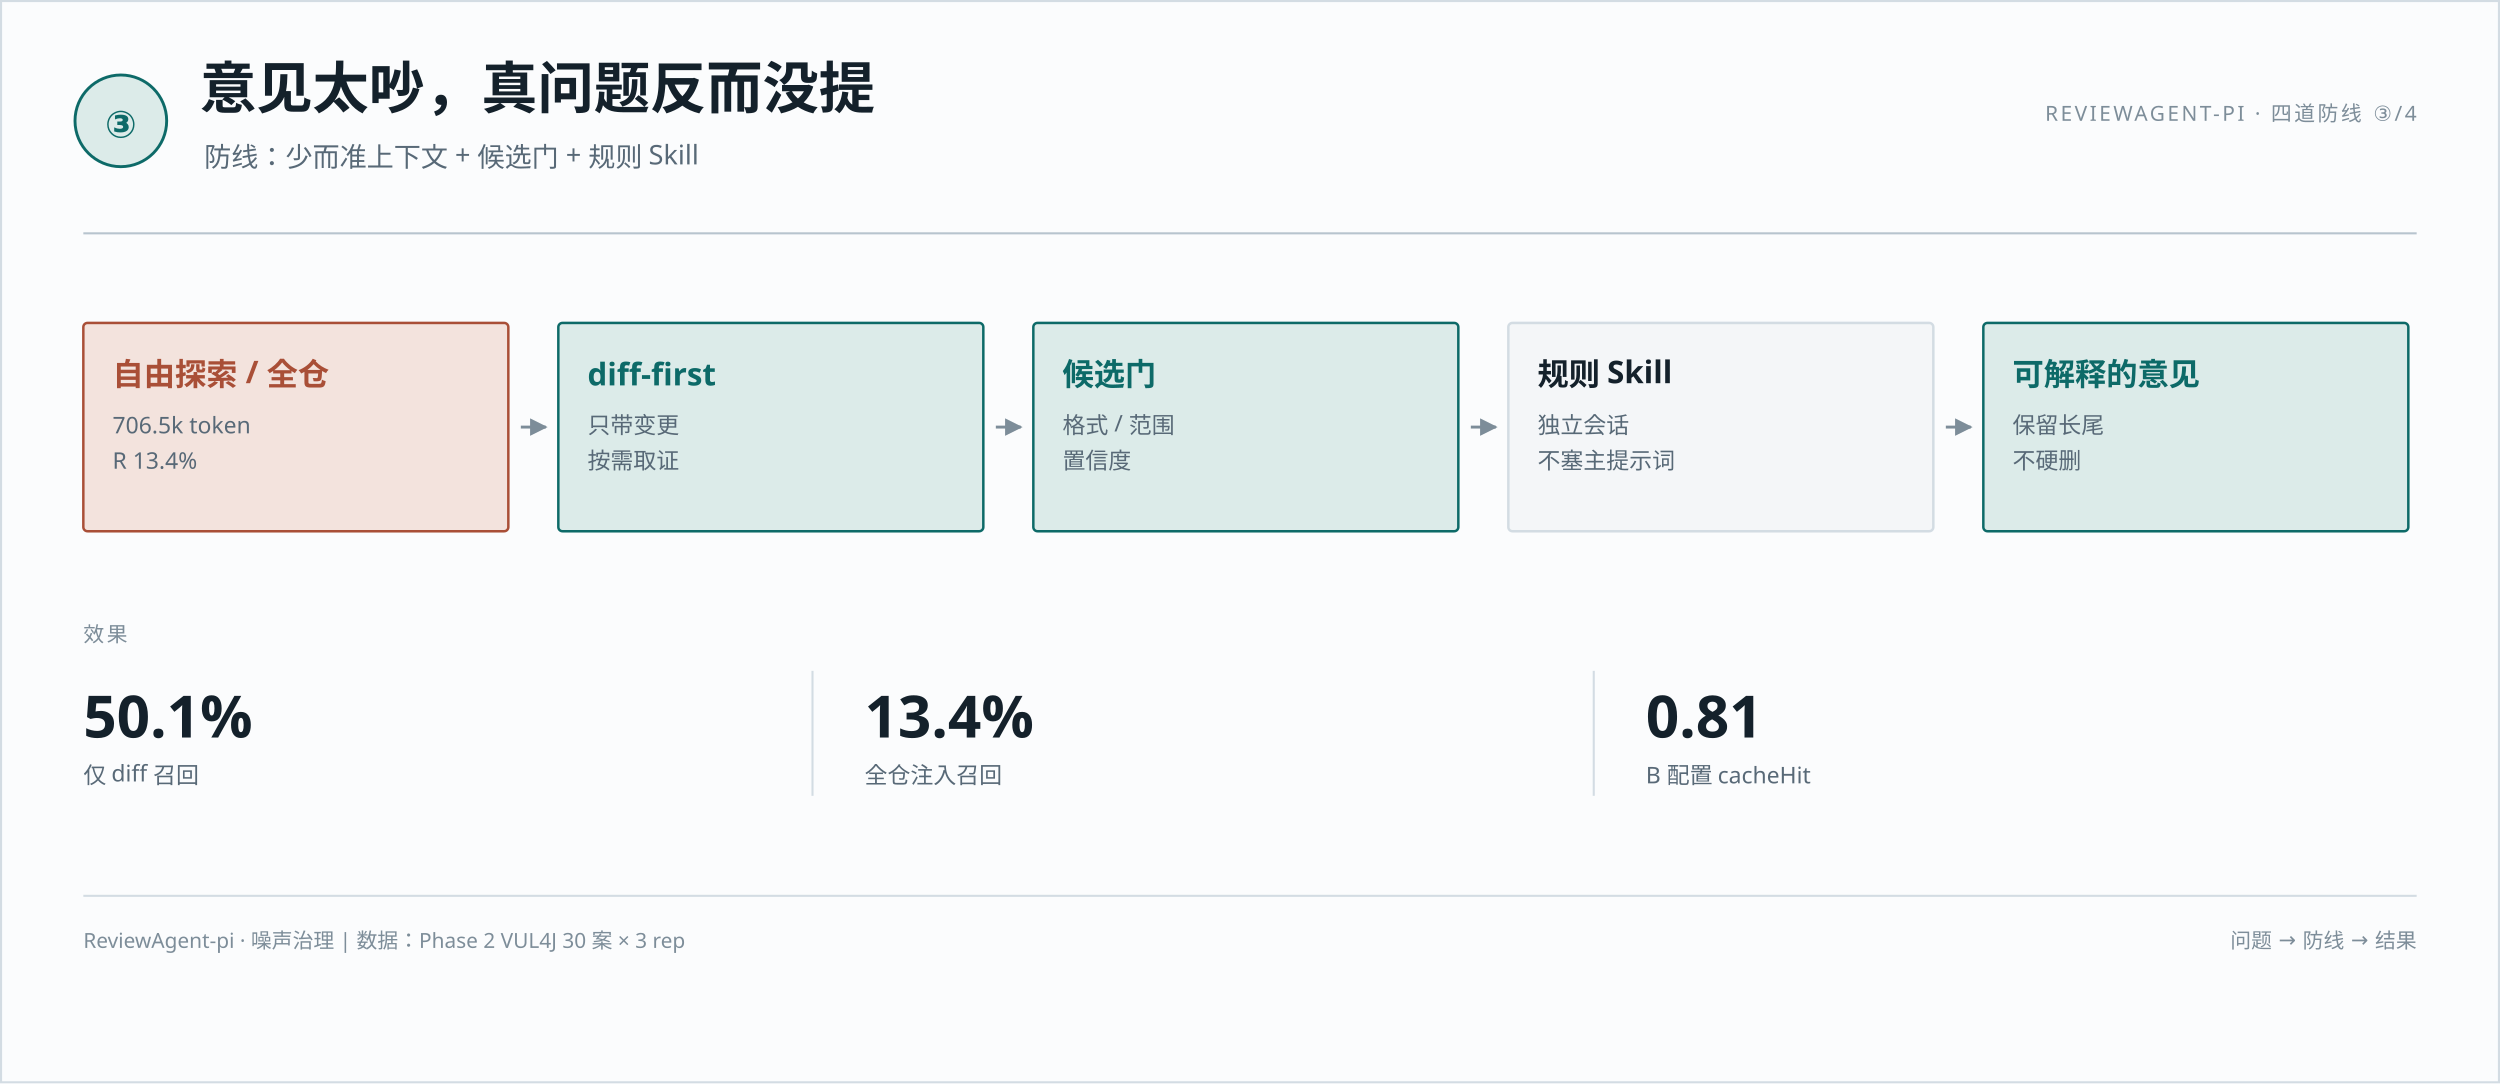
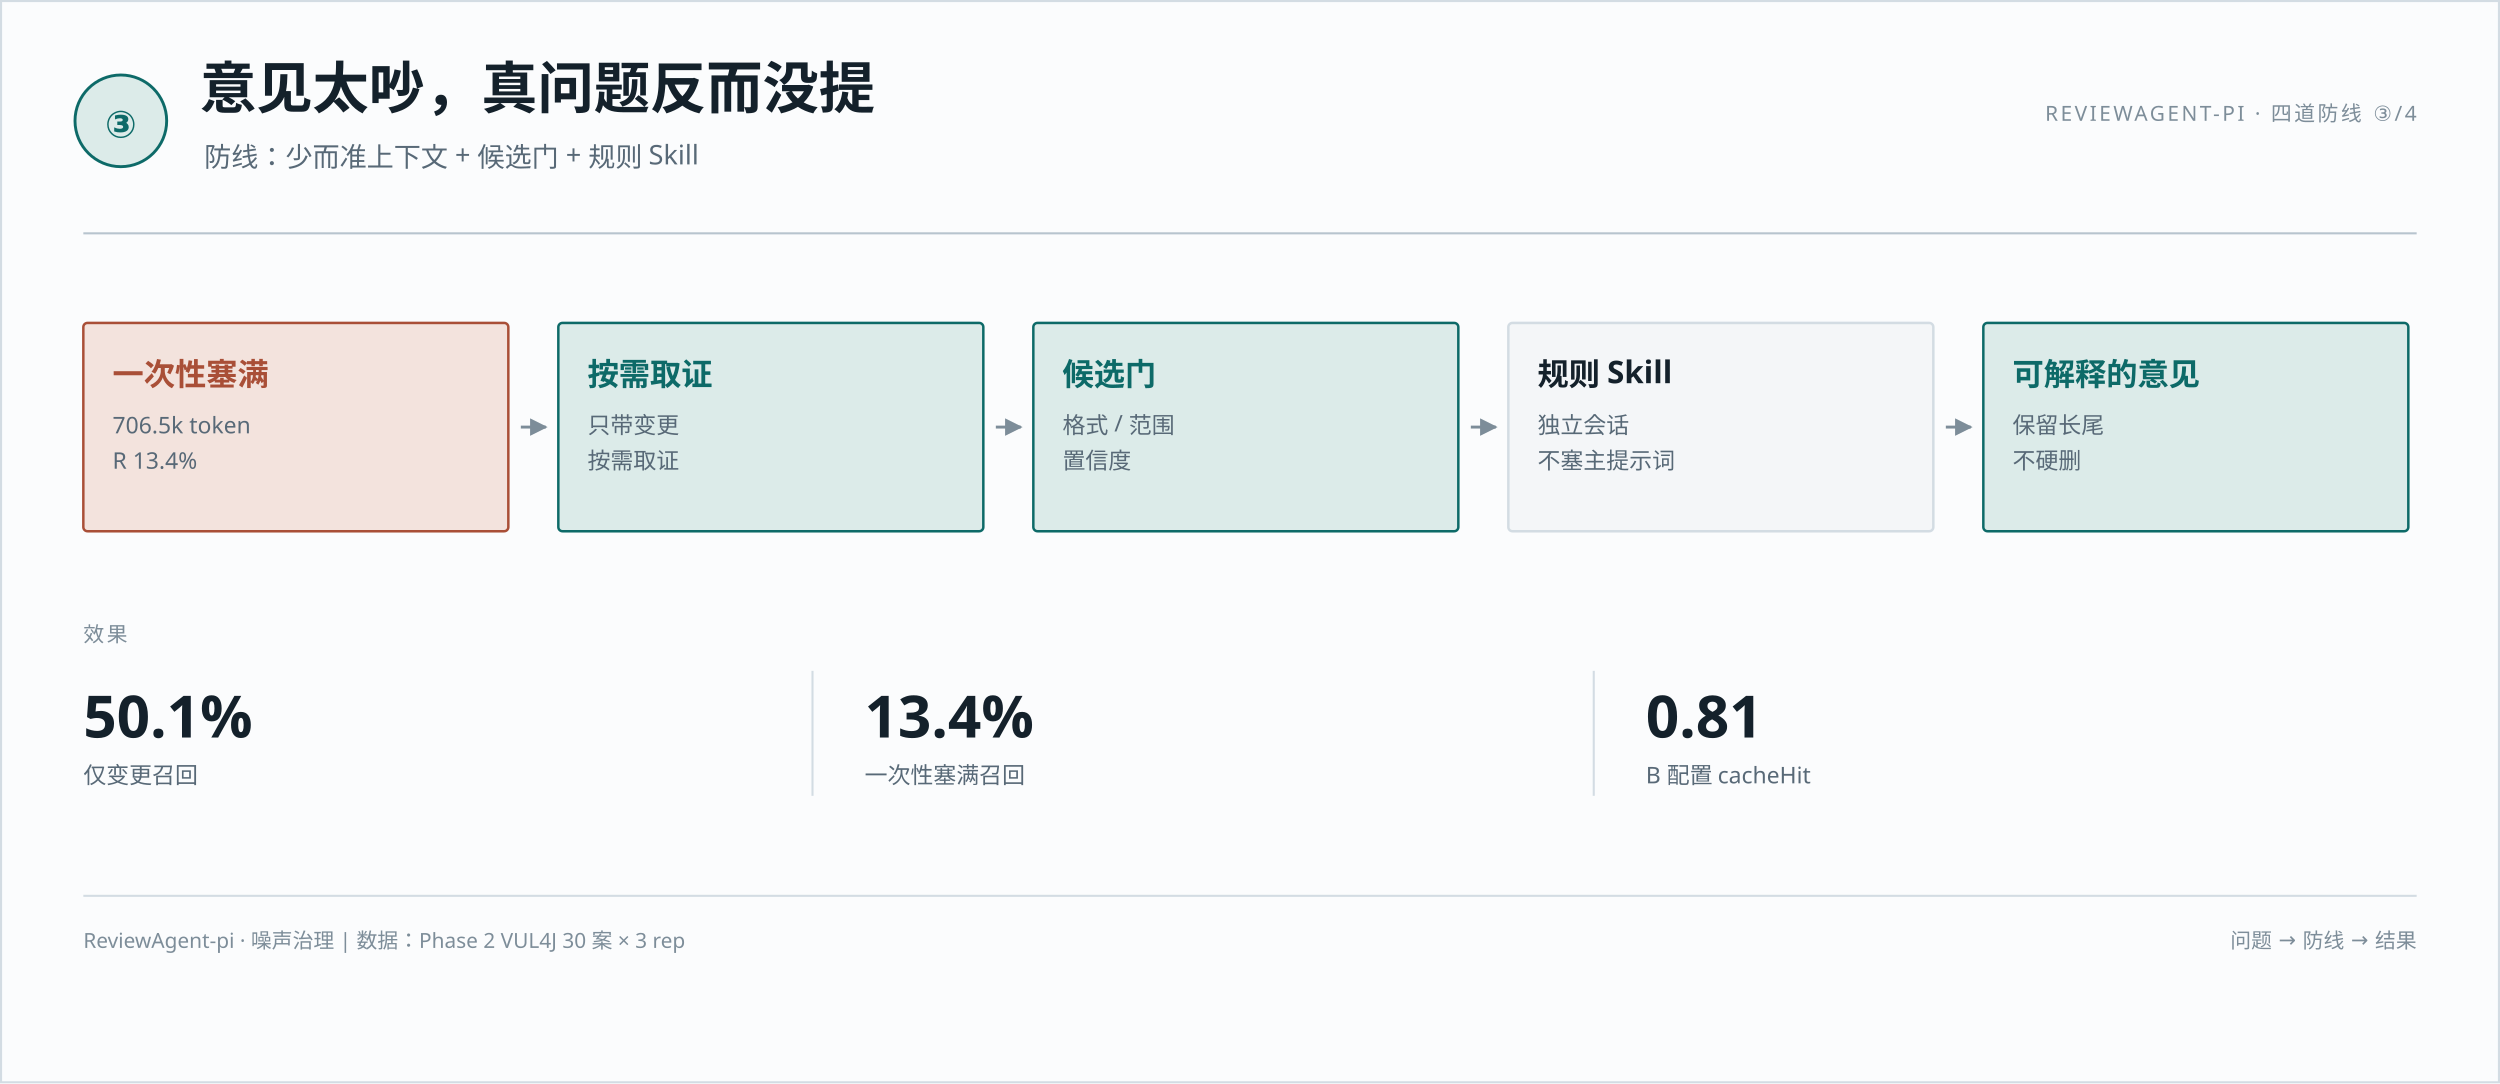
<svg xmlns="http://www.w3.org/2000/svg" width="1200" height="520" viewBox="0 0 1200 520">
  <defs>
    <marker id="arrow" viewBox="0 0 10 10" refX="9" refY="5" markerWidth="6" markerHeight="6" orient="auto-start-reverse">
      <path d="M 0 0 L 10 5 L 0 10 z" fill="#7D8D99" />
    </marker>
  </defs>
  <rect x="0.5" y="0.5" width="1199" height="519" fill="#FBFCFD" stroke="#D3DCE3" />
  <circle cx="58" cy="58" r="22" fill="#DCEBE9" stroke="#0D6A68" stroke-width="1.4" />
  <text x="58" y="66" text-anchor="middle" font-family="'Noto Sans SC','Microsoft YaHei','PingFang SC','Segoe UI',sans-serif" font-size="18" font-weight="700" fill="#0D6A68">③</text>
  <text x="96" y="52" font-family="'Noto Sans SC','Microsoft YaHei','PingFang SC','Segoe UI',sans-serif" font-size="27" font-weight="700" fill="#14212B">意见太吵，真问题反而没提</text>
  <text x="98" y="80" font-family="'Noto Sans SC','Microsoft YaHei','PingFang SC','Segoe UI',sans-serif" font-size="13" fill="#586977">防线：少而准上下文 + 候选门 + 规则 Skill</text>
  <text x="1160" y="58" text-anchor="end" font-family="'Noto Sans SC','Microsoft YaHei','PingFang SC','Segoe UI',sans-serif" font-size="10" letter-spacing="1.2" fill="#7D8D99">REVIEWAGENT-PI · 四道防线 ③/4</text>
  <line x1="40" y1="112" x2="1160" y2="112" stroke="#B7C4CE" stroke-width="1" />
  <rect x="40" y="155" width="204" height="100" rx="2" fill="#F3E3DD" stroke="#A94F37" stroke-width="1.2" />
-   <text x="54" y="185" font-family="'Noto Sans SC','Microsoft YaHei','PingFang SC','Segoe UI',sans-serif" font-size="15" font-weight="700" fill="#A94F37">自由探索 / 全仓</text>
+   <text x="54" y="185" font-family="'Noto Sans SC','Microsoft YaHei','PingFang SC','Segoe UI',sans-serif" font-size="15" font-weight="700" fill="#A94F37">一次性塞满</text>
  <text x="54" y="208" font-family="'Noto Sans SC','Microsoft YaHei','PingFang SC','Segoe UI',sans-serif" font-size="11" fill="#586977">706.5k token</text>
  <text x="54" y="225" font-family="'Noto Sans SC','Microsoft YaHei','PingFang SC','Segoe UI',sans-serif" font-size="11" fill="#586977">R 13.4%</text>
  <line x1="250" y1="205.0" x2="262" y2="205.0" stroke="#7D8D99" stroke-width="1.4" marker-end="url(#arrow)" />
  <rect x="268" y="155" width="204" height="100" rx="2" fill="#DCEBE9" stroke="#0D6A68" stroke-width="1.2" />
-   <text x="282" y="185" font-family="'Noto Sans SC','Microsoft YaHei','PingFang SC','Segoe UI',sans-serif" font-size="15" font-weight="700" fill="#0D6A68">diff-first</text>
+   <text x="282" y="185" font-family="'Noto Sans SC','Microsoft YaHei','PingFang SC','Segoe UI',sans-serif" font-size="15" font-weight="700" fill="#0D6A68">按需取证</text>
  <text x="282" y="208" font-family="'Noto Sans SC','Microsoft YaHei','PingFang SC','Segoe UI',sans-serif" font-size="11" fill="#586977">只带变更</text>
  <text x="282" y="225" font-family="'Noto Sans SC','Microsoft YaHei','PingFang SC','Segoe UI',sans-serif" font-size="11" fill="#586977">按需取证</text>
  <line x1="478" y1="205.0" x2="490" y2="205.0" stroke="#7D8D99" stroke-width="1.4" marker-end="url(#arrow)" />
  <rect x="496" y="155" width="204" height="100" rx="2" fill="#DCEBE9" stroke="#0D6A68" stroke-width="1.2" />
  <text x="510" y="185" font-family="'Noto Sans SC','Microsoft YaHei','PingFang SC','Segoe UI',sans-serif" font-size="15" font-weight="700" fill="#0D6A68">候选门</text>
  <text x="510" y="208" font-family="'Noto Sans SC','Microsoft YaHei','PingFang SC','Segoe UI',sans-serif" font-size="11" fill="#586977">格式 / 范围</text>
  <text x="510" y="225" font-family="'Noto Sans SC','Microsoft YaHei','PingFang SC','Segoe UI',sans-serif" font-size="11" fill="#586977">置信度</text>
  <line x1="706" y1="205.0" x2="718" y2="205.0" stroke="#7D8D99" stroke-width="1.4" marker-end="url(#arrow)" />
  <rect x="724" y="155" width="204" height="100" rx="2" fill="#F4F6F8" stroke="#D3DCE3" stroke-width="1.2" />
  <text x="738" y="185" font-family="'Noto Sans SC','Microsoft YaHei','PingFang SC','Segoe UI',sans-serif" font-size="15" font-weight="700" fill="#14212B">规则 Skill</text>
  <text x="738" y="208" font-family="'Noto Sans SC','Microsoft YaHei','PingFang SC','Segoe UI',sans-serif" font-size="11" fill="#586977">独立会话</text>
  <text x="738" y="225" font-family="'Noto Sans SC','Microsoft YaHei','PingFang SC','Segoe UI',sans-serif" font-size="11" fill="#586977">不塞主提示词</text>
  <line x1="934" y1="205.0" x2="946" y2="205.0" stroke="#7D8D99" stroke-width="1.4" marker-end="url(#arrow)" />
  <rect x="952" y="155" width="204" height="100" rx="2" fill="#DCEBE9" stroke="#0D6A68" stroke-width="1.2" />
  <text x="966" y="185" font-family="'Noto Sans SC','Microsoft YaHei','PingFang SC','Segoe UI',sans-serif" font-size="15" font-weight="700" fill="#0D6A68">可解释的意见</text>
  <text x="966" y="208" font-family="'Noto Sans SC','Microsoft YaHei','PingFang SC','Segoe UI',sans-serif" font-size="11" fill="#586977">保留长尾</text>
  <text x="966" y="225" font-family="'Noto Sans SC','Microsoft YaHei','PingFang SC','Segoe UI',sans-serif" font-size="11" fill="#586977">不硬删</text>
  <text x="40" y="308" font-family="'Noto Sans SC','Microsoft YaHei','PingFang SC','Segoe UI',sans-serif" font-size="10" letter-spacing="1.2" fill="#7D8D99">效果</text>
  <text x="40" y="354" font-family="'Noto Sans SC','Microsoft YaHei','PingFang SC','Segoe UI',sans-serif" font-size="28" font-weight="700" fill="#14212B">50.1%</text>
-   <text x="40" y="376" font-family="'Noto Sans SC','Microsoft YaHei','PingFang SC','Segoe UI',sans-serif" font-size="11" fill="#586977">仅 diff 召回</text>
+   <text x="40" y="376" font-family="'Noto Sans SC','Microsoft YaHei','PingFang SC','Segoe UI',sans-serif" font-size="11" fill="#586977">仅变更召回</text>
  <line x1="390" y1="322" x2="390" y2="382" stroke="#D3DCE3" stroke-width="1" />
  <text x="415" y="354" font-family="'Noto Sans SC','Microsoft YaHei','PingFang SC','Segoe UI',sans-serif" font-size="28" font-weight="700" fill="#14212B">13.4%</text>
-   <text x="415" y="376" font-family="'Noto Sans SC','Microsoft YaHei','PingFang SC','Segoe UI',sans-serif" font-size="11" fill="#586977">全仓注入召回</text>
+   <text x="415" y="376" font-family="'Noto Sans SC','Microsoft YaHei','PingFang SC','Segoe UI',sans-serif" font-size="11" fill="#586977">一次性塞满召回</text>
  <line x1="765" y1="322" x2="765" y2="382" stroke="#D3DCE3" stroke-width="1" />
  <text x="790" y="354" font-family="'Noto Sans SC','Microsoft YaHei','PingFang SC','Segoe UI',sans-serif" font-size="28" font-weight="700" fill="#14212B">0.81</text>
  <text x="790" y="376" font-family="'Noto Sans SC','Microsoft YaHei','PingFang SC','Segoe UI',sans-serif" font-size="11" fill="#586977">B 配置 cacheHit</text>
  <line x1="40" y1="430" x2="1160" y2="430" stroke="#D3DCE3" stroke-width="1" />
  <text x="40" y="455" font-family="'Noto Sans SC','Microsoft YaHei','PingFang SC','Segoe UI',sans-serif" font-size="10" fill="#7D8D99">ReviewAgent-pi · 噪声治理 | 数据：Phase 2 VUL4J 30 案 × 3 rep</text>
  <text x="1160" y="455" text-anchor="end" font-family="'Noto Sans SC','Microsoft YaHei','PingFang SC','Segoe UI',sans-serif" font-size="10" fill="#7D8D99">问题 → 防线 → 结果</text>
</svg>
